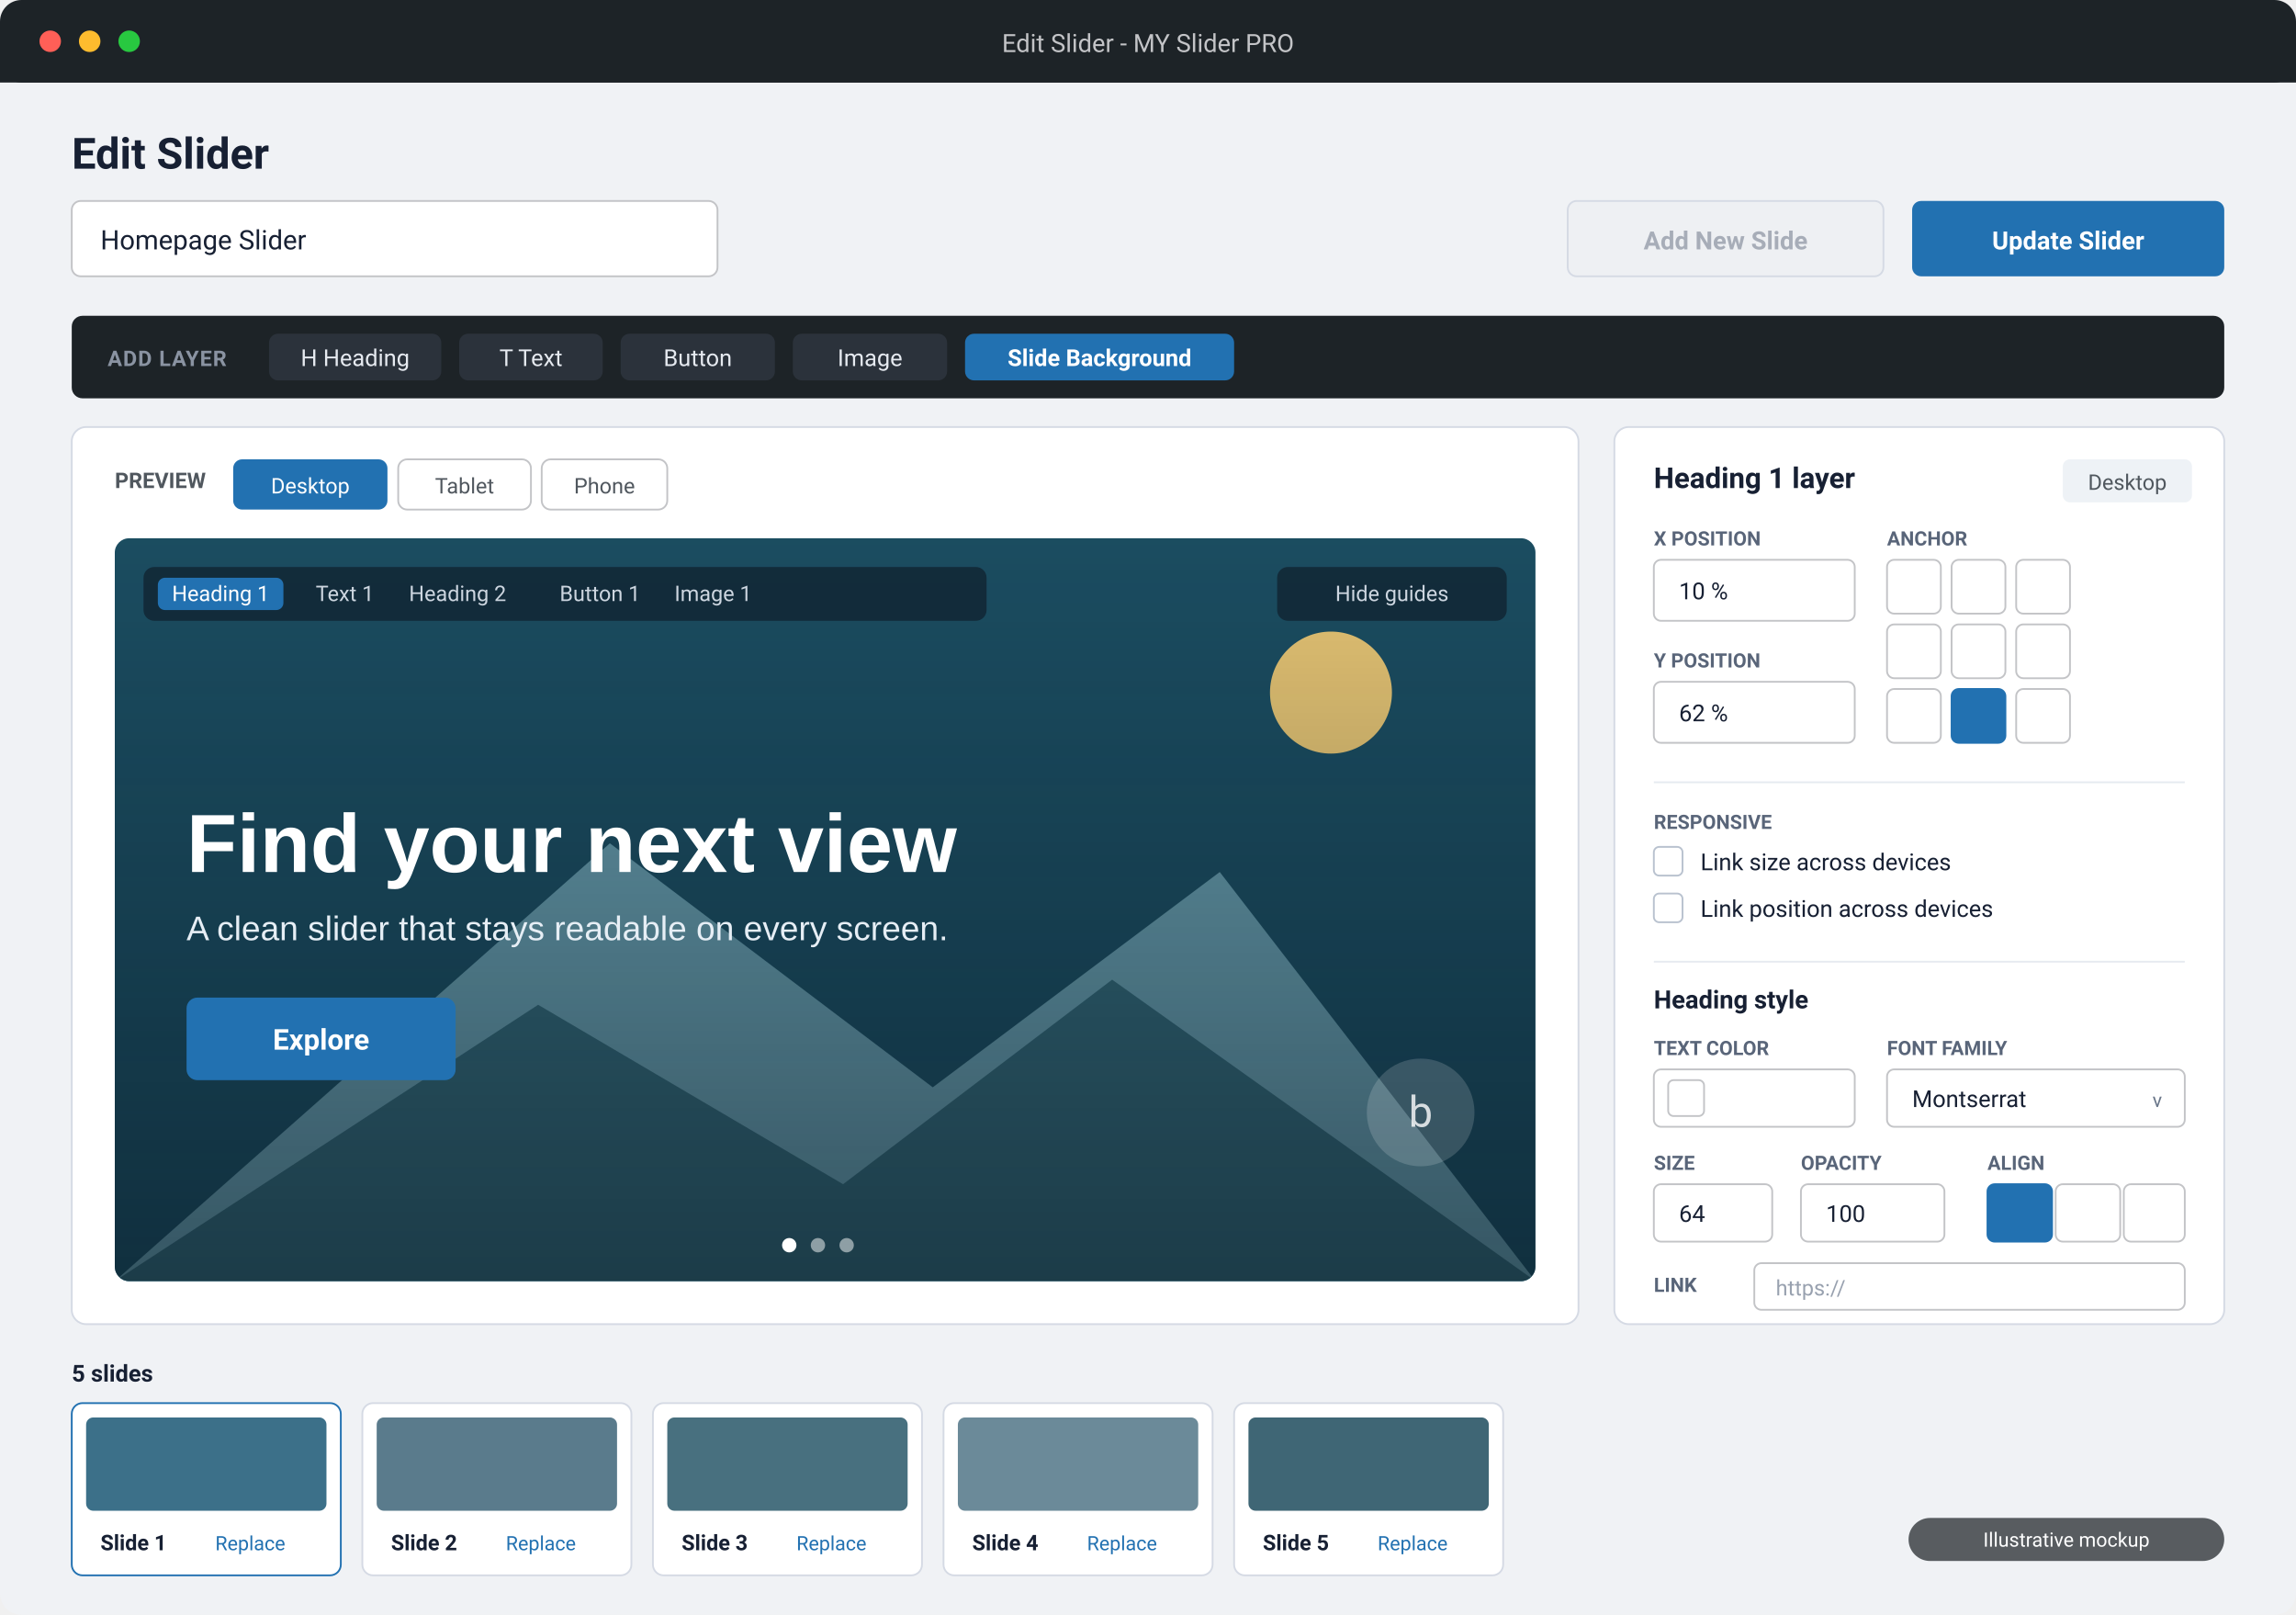
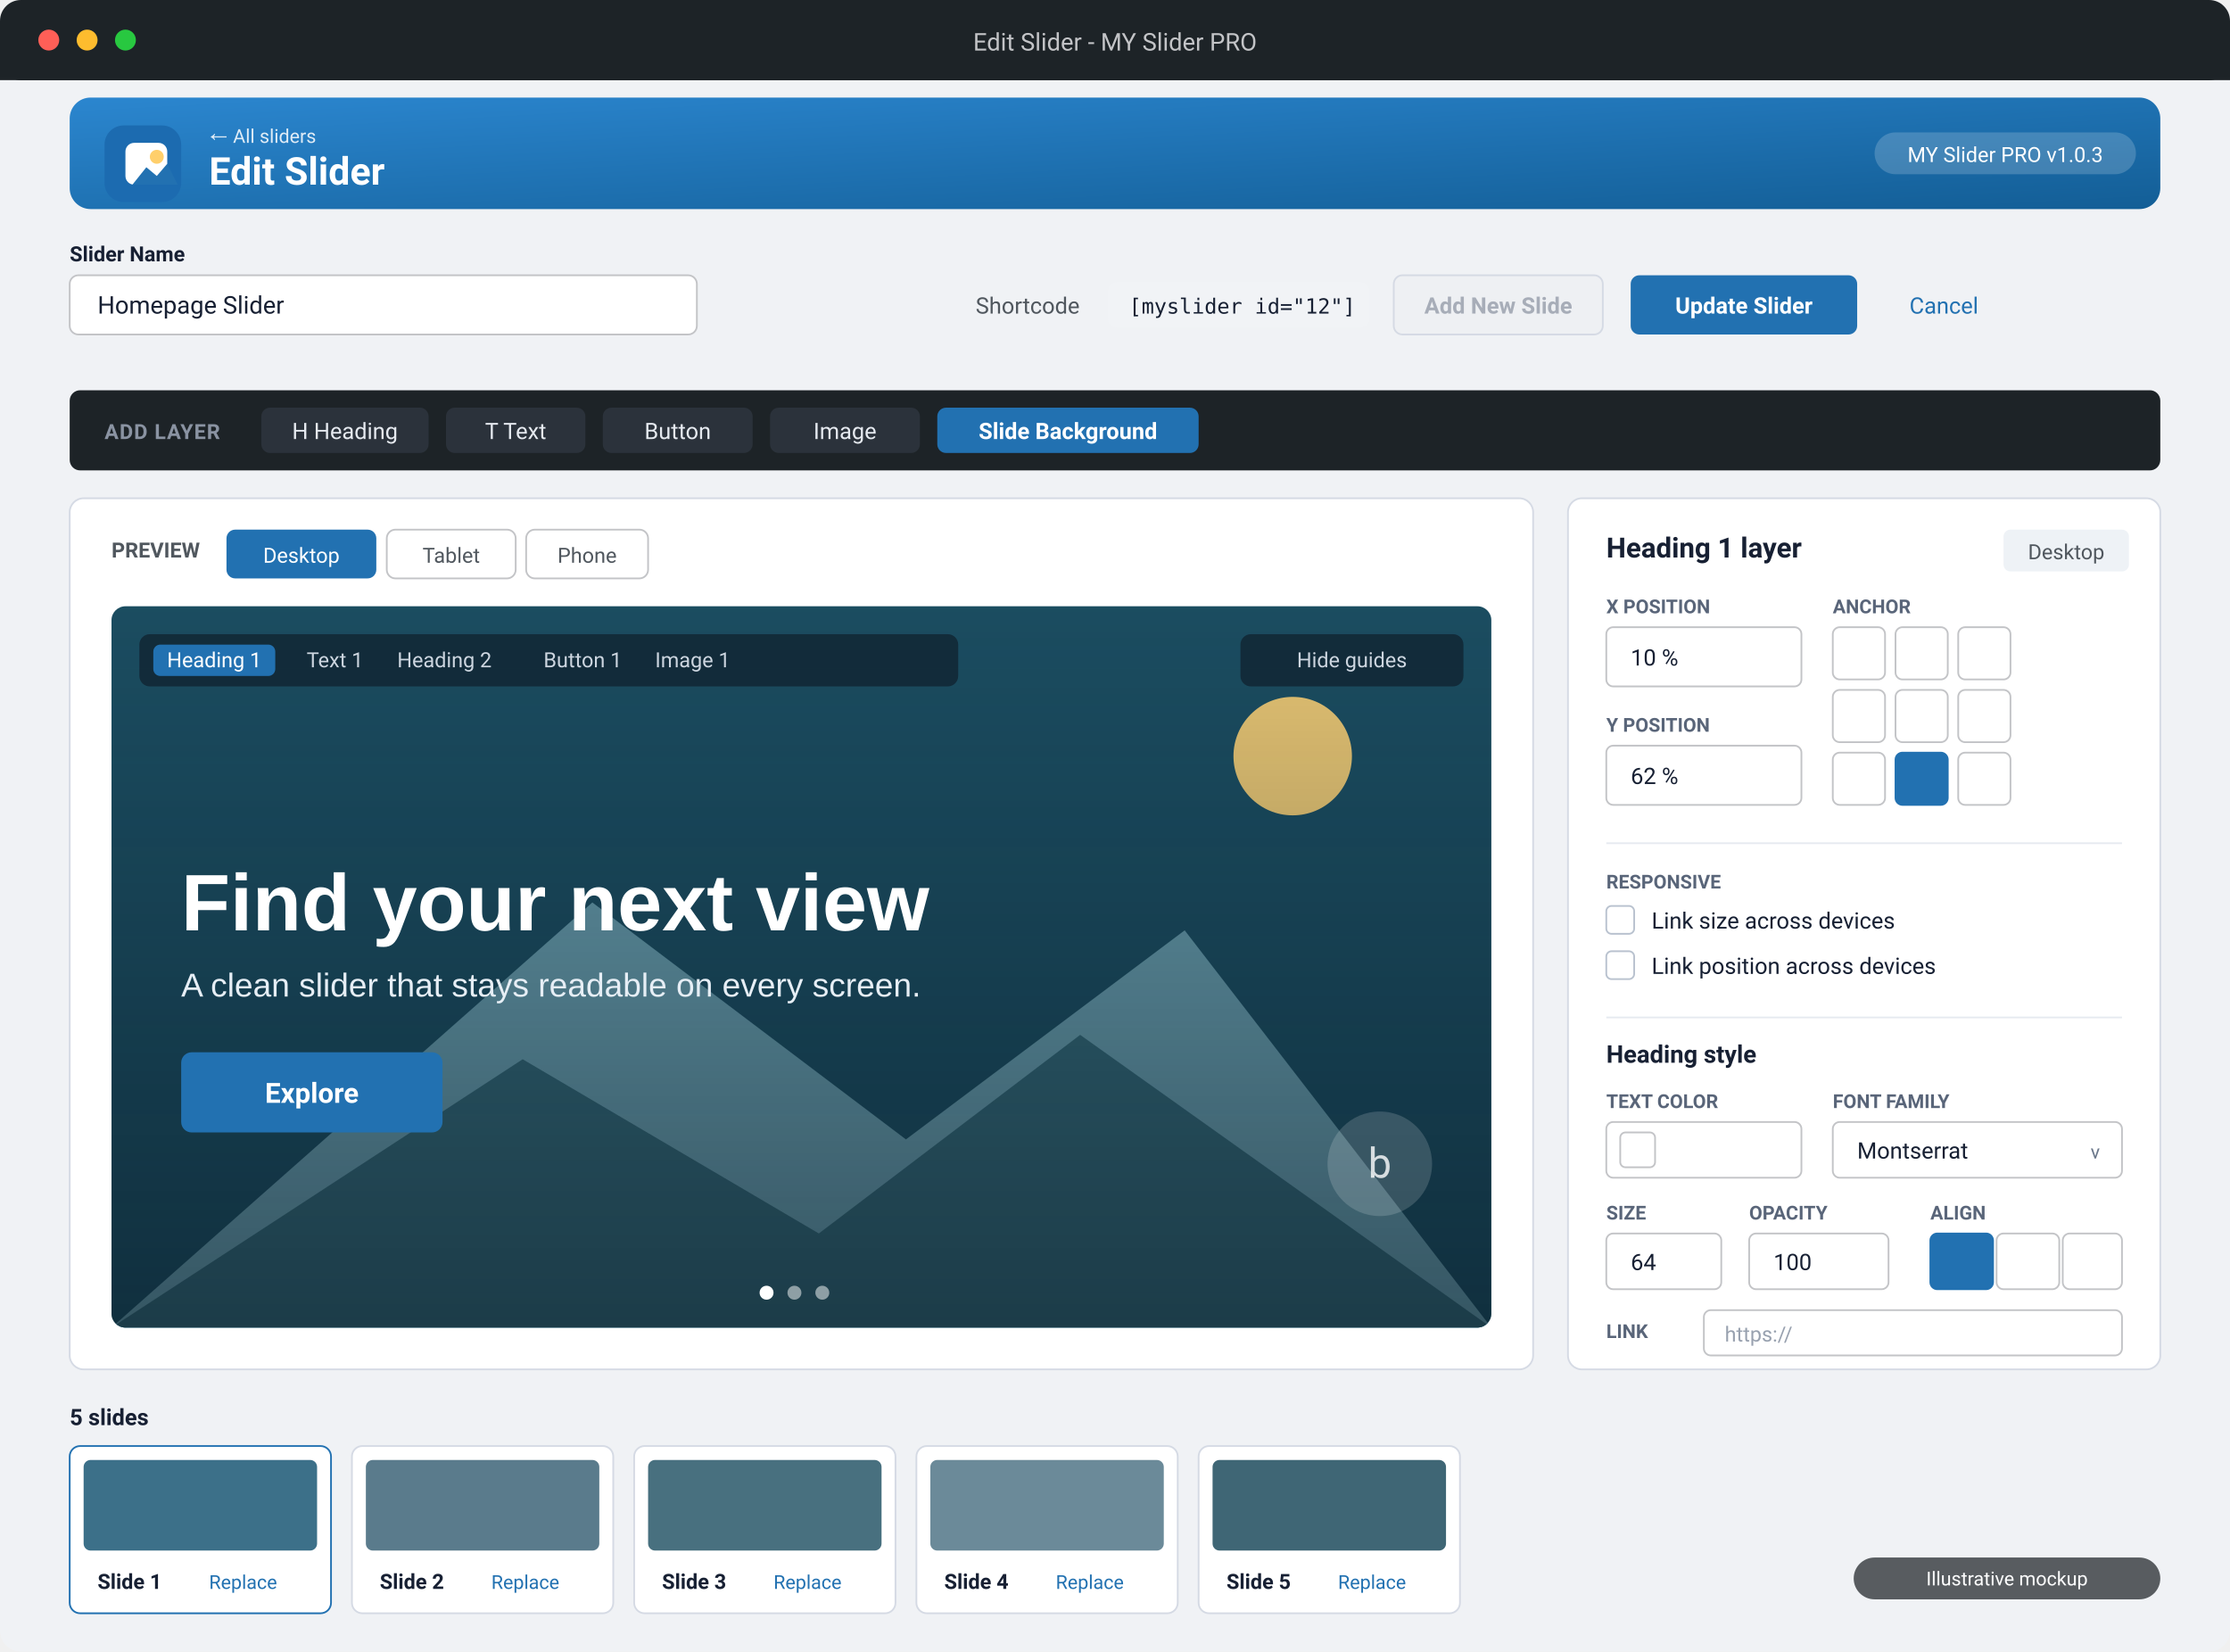
- <svg xmlns="http://www.w3.org/2000/svg" viewBox="0 0 1280 900" font-family="-apple-system,Segoe UI,Roboto,Helvetica,Arial,sans-serif">
-   <rect width="1280" height="900" rx="12" fill="#f0f2f5" />
+ <svg xmlns="http://www.w3.org/2000/svg" viewBox="0 0 1280 948" font-family="-apple-system,Segoe UI,Roboto,Helvetica,Arial,sans-serif">
+   <rect width="1280" height="948" rx="12" fill="#f0f2f5" />
  <rect width="1280" height="46" rx="12" fill="#1d2327" />
  <rect y="32" width="1280" height="14" fill="#1d2327" />
  <circle cx="28" cy="23" r="6" fill="#ff5f57" />
  <circle cx="50" cy="23" r="6" fill="#febc2e" />
  <circle cx="72" cy="23" r="6" fill="#28c840" />
  <text x="640" y="29" fill="#c3c4c7" font-size="14" text-anchor="middle">Edit Slider - MY Slider PRO</text>
-   <text x="40" y="94" fill="#172033" font-size="24" font-weight="700">Edit Slider</text>
-   <rect x="40" y="112" width="360" height="42" rx="5" fill="#fff" stroke="#c3c4c7" />
-   <text x="56" y="139" fill="#172033" font-size="15">Homepage Slider</text>
-   <rect x="874" y="112" width="176" height="42" rx="5" fill="#eef0f3" stroke="#d5dae4" />
-   <text x="962" y="139" fill="#a7adb8" font-size="14" font-weight="600" text-anchor="middle">Add New Slide</text>
-   <rect x="1066" y="112" width="174" height="42" rx="5" fill="#2271b1" />
-   <text x="1153" y="139" fill="#fff" font-size="14" font-weight="700" text-anchor="middle">Update Slider</text>
-   <rect x="40" y="176" width="1200" height="46" rx="6" fill="#1d2327" />
-   <text x="60" y="204" fill="#8a93a2" font-size="12" font-weight="700" letter-spacing="0.5">ADD LAYER</text>
-   <g font-size="13" fill="#e6eaf0">
-     <rect x="150" y="186" width="96" height="26" rx="5" fill="#2b323b" />
-     <text x="198" y="204" text-anchor="middle">H  Heading</text>
-     <rect x="256" y="186" width="80" height="26" rx="5" fill="#2b323b" />
-     <text x="296" y="204" text-anchor="middle">T  Text</text>
-     <rect x="346" y="186" width="86" height="26" rx="5" fill="#2b323b" />
-     <text x="389" y="204" text-anchor="middle">Button</text>
-     <rect x="442" y="186" width="86" height="26" rx="5" fill="#2b323b" />
-     <text x="485" y="204" text-anchor="middle">Image</text>
-     <rect x="538" y="186" width="150" height="26" rx="5" fill="#2271b1" />
-     <text x="613" y="204" text-anchor="middle" fill="#fff" font-weight="700">Slide Background</text>
+   <defs>
+     <linearGradient id="editHero" x1="0" y1="0" x2="1" y2="1">
+       <stop offset="0" stop-color="#2b86cf" />
+       <stop offset="1" stop-color="#135e96" />
+     </linearGradient>
+   </defs>
+   <rect x="40" y="56" width="1200" height="64" rx="12" fill="url(#editHero)" />
+   <rect x="60" y="72" width="44" height="44" rx="11" fill="#1c6bb0" />
+   <rect x="72" y="82" width="24" height="24" rx="5" fill="#ffffff" />
+   <circle cx="90" cy="90" r="4" fill="#ffcf6b" />
+   <path d="M76 106 L84 96 L90 101 L96 94 L102 106 Z" fill="#2271b1" />
+   <text x="120" y="82" fill="#ffffff" font-size="11" opacity="0.85">← All sliders</text>
+   <text x="120" y="106" fill="#ffffff" font-size="22" font-weight="700">Edit Slider</text>
+   <rect x="1076" y="76" width="150" height="24" rx="12" fill="#ffffff" opacity="0.18" />
+   <text x="1151" y="93" fill="#ffffff" font-size="12" text-anchor="middle">MY Slider PRO v1.0.3</text>
+   <text x="40" y="150" fill="#172033" font-size="12" font-weight="700">Slider Name</text>
+   <rect x="40" y="158" width="360" height="34" rx="5" fill="#fff" stroke="#c3c4c7" />
+   <text x="56" y="180" fill="#172033" font-size="14">Homepage Slider</text>
+   <text x="560" y="180" fill="#50575e" font-size="13">Shortcode</text>
+   <rect x="636" y="162" width="150" height="26" rx="5" fill="#f1f3f6" />
+   <text x="648" y="180" font-size="12" fill="#172033" font-family="ui-monospace,Menlo,Consolas,monospace">[myslider id="12"]</text>
+   <rect x="800" y="158" width="120" height="34" rx="5" fill="#eef0f3" stroke="#d5dae4" />
+   <text x="860" y="180" fill="#a7adb8" font-size="13" font-weight="600" text-anchor="middle">Add New Slide</text>
+   <rect x="936" y="158" width="130" height="34" rx="5" fill="#2271b1" />
+   <text x="1001" y="180" fill="#fff" font-size="13" font-weight="700" text-anchor="middle">Update Slider</text>
+   <text x="1096" y="180" fill="#2271b1" font-size="13">Cancel</text>
+   <g transform="translate(0,48)">
+     <rect x="40" y="176" width="1200" height="46" rx="6" fill="#1d2327" />
+     <text x="60" y="204" fill="#8a93a2" font-size="12" font-weight="700" letter-spacing="0.5">ADD LAYER</text>
+     <g font-size="13" fill="#e6eaf0">
+       <rect x="150" y="186" width="96" height="26" rx="5" fill="#2b323b" />
+       <text x="198" y="204" text-anchor="middle">H  Heading</text>
+       <rect x="256" y="186" width="80" height="26" rx="5" fill="#2b323b" />
+       <text x="296" y="204" text-anchor="middle">T  Text</text>
+       <rect x="346" y="186" width="86" height="26" rx="5" fill="#2b323b" />
+       <text x="389" y="204" text-anchor="middle">Button</text>
+       <rect x="442" y="186" width="86" height="26" rx="5" fill="#2b323b" />
+       <text x="485" y="204" text-anchor="middle">Image</text>
+       <rect x="538" y="186" width="150" height="26" rx="5" fill="#2271b1" />
+       <text x="613" y="204" text-anchor="middle" fill="#fff" font-weight="700">Slide Background</text>
+     </g>
+     <rect x="40" y="238" width="840" height="500" rx="8" fill="#fff" stroke="#d5dae4" />
+     <text x="64" y="272" fill="#50575e" font-size="12" font-weight="700">PREVIEW</text>
+     <rect x="130" y="256" width="86" height="28" rx="5" fill="#2271b1" />
+     <text x="173" y="275" fill="#fff" font-size="12" text-anchor="middle">Desktop</text>
+     <rect x="222" y="256" width="74" height="28" rx="5" fill="#fff" stroke="#c3c4c7" />
+     <text x="259" y="275" fill="#50575e" font-size="12" text-anchor="middle">Tablet</text>
+     <rect x="302" y="256" width="70" height="28" rx="5" fill="#fff" stroke="#c3c4c7" />
+     <text x="337" y="275" fill="#50575e" font-size="12" text-anchor="middle">Phone</text>
+     <clipPath id="canvasClip">
+       <rect x="64" y="300" width="792" height="414" rx="8" />
+     </clipPath>
+     <g clip-path="url(#canvasClip)">
+       <rect x="64" y="300" width="792" height="414" fill="#1d5368" />
+       <path d="M64 714L340 470L520 606L680 486L856 714H64Z" fill="#70a9ba" />
+       <path d="M64 714L300 560L470 660L620 546L856 714H64Z" fill="#376f7f" />
+       <circle cx="742" cy="386" r="34" fill="#ffd87d" />
+       <linearGradient id="ovl" x1="0" y1="0" x2="0" y2="1">
+         <stop offset="0" stop-color="#06121c" stop-opacity="0.10" />
+         <stop offset="1" stop-color="#06121c" stop-opacity="0.55" />
+       </linearGradient>
+       <rect x="64" y="300" width="792" height="414" fill="url(#ovl)" />
+       <rect x="80" y="316" width="470" height="30" rx="6" fill="#0d1b28" opacity="0.66" />
+       <g font-size="12" fill="#cdd6e0">
+         <rect x="88" y="322" width="70" height="18" rx="4" fill="#2271b1" />
+         <text x="123" y="335" text-anchor="middle" fill="#fff">Heading 1</text>
+         <text x="176" y="335">Text 1</text>
+         <text x="228" y="335">Heading 2</text>
+         <text x="312" y="335">Button 1</text>
+         <text x="376" y="335">Image 1</text>
+       </g>
+       <rect x="712" y="316" width="128" height="30" rx="6" fill="#0d1b28" opacity="0.66" />
+       <text x="776" y="335" text-anchor="middle" font-size="12" fill="#cdd6e0">Hide guides</text>
+       <text x="104" y="486" font-family="Arial, sans-serif" font-size="46" font-weight="700" fill="#ffffff">Find your next view</text>
+       <text x="104" y="524" font-family="Arial, sans-serif" font-size="19" fill="#e6eef5">A clean slider that stays readable on every screen.</text>
+       <rect x="104" y="556" width="150" height="46" rx="6" fill="#2271b1" />
+       <text x="179" y="585" text-anchor="middle" font-size="16" font-weight="700" fill="#fff">Explore</text>
+       <circle cx="792" cy="620" r="30" fill="#ffffff" opacity="0.16" />
+       <text x="792" y="628" text-anchor="middle" font-size="24" fill="#fff" opacity="0.8">b</text>
+       <circle cx="440" cy="694" r="4" fill="#fff" />
+       <circle cx="456" cy="694" r="4" fill="#fff" opacity="0.5" />
+       <circle cx="472" cy="694" r="4" fill="#fff" opacity="0.5" />
+     </g>
+     <rect x="900" y="238" width="340" height="500" rx="8" fill="#fff" stroke="#d5dae4" />
+     <text x="922" y="272" fill="#172033" font-size="16" font-weight="700">Heading 1 layer</text>
+     <rect x="1150" y="256" width="72" height="24" rx="4" fill="#eef2f6" />
+     <text x="1186" y="273" text-anchor="middle" font-size="12" fill="#50575e">Desktop</text>
+     <text x="922" y="304" fill="#596579" font-size="11" font-weight="700">X POSITION</text>
+     <text x="1052" y="304" fill="#596579" font-size="11" font-weight="700">ANCHOR</text>
+     <rect x="922" y="312" width="112" height="34" rx="4" fill="#fff" stroke="#c3c4c7" />
+     <text x="936" y="334" font-size="13" fill="#172033">10 %</text>
+     <text x="922" y="372" fill="#596579" font-size="11" font-weight="700">Y POSITION</text>
+     <rect x="922" y="380" width="112" height="34" rx="4" fill="#fff" stroke="#c3c4c7" />
+     <text x="936" y="402" font-size="13" fill="#172033">62 %</text>
+     <g fill="#fff" stroke="#c3c4c7">
+       <rect x="1052" y="312" width="30" height="30" rx="4" />
+       <rect x="1088" y="312" width="30" height="30" rx="4" />
+       <rect x="1124" y="312" width="30" height="30" rx="4" />
+       <rect x="1052" y="348" width="30" height="30" rx="4" />
+       <rect x="1088" y="348" width="30" height="30" rx="4" />
+       <rect x="1124" y="348" width="30" height="30" rx="4" />
+       <rect x="1052" y="384" width="30" height="30" rx="4" />
+       <rect x="1088" y="384" width="30" height="30" rx="4" fill="#2271b1" stroke="#2271b1" />
+       <rect x="1124" y="384" width="30" height="30" rx="4" />
+     </g>
+     <line x1="922" y1="436" x2="1218" y2="436" stroke="#e6eaf0" />
+     <text x="922" y="462" fill="#596579" font-size="11" font-weight="700">RESPONSIVE</text>
+     <rect x="922" y="472" width="16" height="16" rx="3" fill="#fff" stroke="#b9c2cf" />
+     <text x="948" y="485" font-size="13" fill="#172033">Link size across devices</text>
+     <rect x="922" y="498" width="16" height="16" rx="3" fill="#fff" stroke="#b9c2cf" />
+     <text x="948" y="511" font-size="13" fill="#172033">Link position across devices</text>
+     <line x1="922" y1="536" x2="1218" y2="536" stroke="#e6eaf0" />
+     <text x="922" y="562" fill="#172033" font-size="14" font-weight="700">Heading style</text>
+     <text x="922" y="588" fill="#596579" font-size="11" font-weight="700">TEXT COLOR</text>
+     <text x="1052" y="588" fill="#596579" font-size="11" font-weight="700">FONT FAMILY</text>
+     <rect x="922" y="596" width="112" height="32" rx="4" fill="#fff" stroke="#c3c4c7" />
+     <rect x="930" y="602" width="20" height="20" rx="3" fill="#ffffff" stroke="#c3c4c7" />
+     <rect x="1052" y="596" width="166" height="32" rx="4" fill="#fff" stroke="#c3c4c7" />
+     <text x="1066" y="617" font-size="13" fill="#172033">Montserrat</text>
+     <text x="1200" y="617" font-size="11" fill="#697689">v</text>
+     <text x="922" y="652" fill="#596579" font-size="11" font-weight="700">SIZE</text>
+     <text x="1004" y="652" fill="#596579" font-size="11" font-weight="700">OPACITY</text>
+     <text x="1108" y="652" fill="#596579" font-size="11" font-weight="700">ALIGN</text>
+     <rect x="922" y="660" width="66" height="32" rx="4" fill="#fff" stroke="#c3c4c7" />
+     <text x="936" y="681" font-size="13" fill="#172033">64</text>
+     <rect x="1004" y="660" width="80" height="32" rx="4" fill="#fff" stroke="#c3c4c7" />
+     <text x="1018" y="681" font-size="13" fill="#172033">100</text>
+     <g fill="#fff" stroke="#c3c4c7">
+       <rect x="1108" y="660" width="36" height="32" rx="4" fill="#2271b1" stroke="#2271b1" />
+       <rect x="1146" y="660" width="36" height="32" rx="4" />
+       <rect x="1184" y="660" width="34" height="32" rx="4" />
+     </g>
+     <text x="922" y="720" fill="#596579" font-size="11" font-weight="700">LINK</text>
+     <rect x="922" y="700" width="296" height="0" />
+     <rect x="978" y="704" width="240" height="26" rx="4" fill="#fff" stroke="#c3c4c7" />
+     <text x="990" y="722" font-size="12" fill="#98a1af">https://</text>
+     <text x="40" y="770" fill="#172033" font-size="13" font-weight="700">5 slides</text>
+     <g>
+       <g>
+         <rect x="40" y="782" width="150" height="96" rx="6" fill="#fff" stroke="#2271b1" />
+         <rect x="48" y="790" width="134" height="52" rx="4" fill="#3c7089" />
+         <text x="56" y="864" font-size="12" fill="#172033" font-weight="700">Slide 1</text>
+         <text x="120" y="864" font-size="11" fill="#2271b1">Replace</text>
+       </g>
+       <g>
+         <rect x="202" y="782" width="150" height="96" rx="6" fill="#fff" stroke="#d5dae4" />
+         <rect x="210" y="790" width="134" height="52" rx="4" fill="#5a7b8c" />
+         <text x="218" y="864" font-size="12" fill="#172033" font-weight="700">Slide 2</text>
+         <text x="282" y="864" font-size="11" fill="#2271b1">Replace</text>
+       </g>
+       <g>
+         <rect x="364" y="782" width="150" height="96" rx="6" fill="#fff" stroke="#d5dae4" />
+         <rect x="372" y="790" width="134" height="52" rx="4" fill="#48707f" />
+         <text x="380" y="864" font-size="12" fill="#172033" font-weight="700">Slide 3</text>
+         <text x="444" y="864" font-size="11" fill="#2271b1">Replace</text>
+       </g>
+       <g>
+         <rect x="526" y="782" width="150" height="96" rx="6" fill="#fff" stroke="#d5dae4" />
+         <rect x="534" y="790" width="134" height="52" rx="4" fill="#6b8a99" />
+         <text x="542" y="864" font-size="12" fill="#172033" font-weight="700">Slide 4</text>
+         <text x="606" y="864" font-size="11" fill="#2271b1">Replace</text>
+       </g>
+       <g>
+         <rect x="688" y="782" width="150" height="96" rx="6" fill="#fff" stroke="#d5dae4" />
+         <rect x="696" y="790" width="134" height="52" rx="4" fill="#3f6675" />
+         <text x="704" y="864" font-size="12" fill="#172033" font-weight="700">Slide 5</text>
+         <text x="768" y="864" font-size="11" fill="#2271b1">Replace</text>
+       </g>
+     </g>
+     <rect x="1064" y="846" width="176" height="24" rx="12" fill="#1d2327" opacity=".72" />
+     <text x="1152" y="862" fill="#fff" font-size="11" text-anchor="middle">Illustrative mockup</text>
  </g>
-   <rect x="40" y="238" width="840" height="500" rx="8" fill="#fff" stroke="#d5dae4" />
-   <text x="64" y="272" fill="#50575e" font-size="12" font-weight="700">PREVIEW</text>
-   <rect x="130" y="256" width="86" height="28" rx="5" fill="#2271b1" />
-   <text x="173" y="275" fill="#fff" font-size="12" text-anchor="middle">Desktop</text>
-   <rect x="222" y="256" width="74" height="28" rx="5" fill="#fff" stroke="#c3c4c7" />
-   <text x="259" y="275" fill="#50575e" font-size="12" text-anchor="middle">Tablet</text>
-   <rect x="302" y="256" width="70" height="28" rx="5" fill="#fff" stroke="#c3c4c7" />
-   <text x="337" y="275" fill="#50575e" font-size="12" text-anchor="middle">Phone</text>
-   <clipPath id="canvasClip">
-     <rect x="64" y="300" width="792" height="414" rx="8" />
-   </clipPath>
-   <g clip-path="url(#canvasClip)">
-     <rect x="64" y="300" width="792" height="414" fill="#1d5368" />
-     <path d="M64 714L340 470L520 606L680 486L856 714H64Z" fill="#70a9ba" />
-     <path d="M64 714L300 560L470 660L620 546L856 714H64Z" fill="#376f7f" />
-     <circle cx="742" cy="386" r="34" fill="#ffd87d" />
-     <linearGradient id="ovl" x1="0" y1="0" x2="0" y2="1">
-       <stop offset="0" stop-color="#06121c" stop-opacity="0.10" />
-       <stop offset="1" stop-color="#06121c" stop-opacity="0.55" />
-     </linearGradient>
-     <rect x="64" y="300" width="792" height="414" fill="url(#ovl)" />
-     <rect x="80" y="316" width="470" height="30" rx="6" fill="#0d1b28" opacity="0.66" />
-     <g font-size="12" fill="#cdd6e0">
-       <rect x="88" y="322" width="70" height="18" rx="4" fill="#2271b1" />
-       <text x="123" y="335" text-anchor="middle" fill="#fff">Heading 1</text>
-       <text x="176" y="335">Text 1</text>
-       <text x="228" y="335">Heading 2</text>
-       <text x="312" y="335">Button 1</text>
-       <text x="376" y="335">Image 1</text>
-     </g>
-     <rect x="712" y="316" width="128" height="30" rx="6" fill="#0d1b28" opacity="0.66" />
-     <text x="776" y="335" text-anchor="middle" font-size="12" fill="#cdd6e0">Hide guides</text>
-     <text x="104" y="486" font-family="Arial, sans-serif" font-size="46" font-weight="700" fill="#ffffff">Find your next view</text>
-     <text x="104" y="524" font-family="Arial, sans-serif" font-size="19" fill="#e6eef5">A clean slider that stays readable on every screen.</text>
-     <rect x="104" y="556" width="150" height="46" rx="6" fill="#2271b1" />
-     <text x="179" y="585" text-anchor="middle" font-size="16" font-weight="700" fill="#fff">Explore</text>
-     <circle cx="792" cy="620" r="30" fill="#ffffff" opacity="0.16" />
-     <text x="792" y="628" text-anchor="middle" font-size="24" fill="#fff" opacity="0.8">b</text>
-     <circle cx="440" cy="694" r="4" fill="#fff" />
-     <circle cx="456" cy="694" r="4" fill="#fff" opacity="0.5" />
-     <circle cx="472" cy="694" r="4" fill="#fff" opacity="0.5" />
-   </g>
-   <rect x="900" y="238" width="340" height="500" rx="8" fill="#fff" stroke="#d5dae4" />
-   <text x="922" y="272" fill="#172033" font-size="16" font-weight="700">Heading 1 layer</text>
-   <rect x="1150" y="256" width="72" height="24" rx="4" fill="#eef2f6" />
-   <text x="1186" y="273" text-anchor="middle" font-size="12" fill="#50575e">Desktop</text>
-   <text x="922" y="304" fill="#596579" font-size="11" font-weight="700">X POSITION</text>
-   <text x="1052" y="304" fill="#596579" font-size="11" font-weight="700">ANCHOR</text>
-   <rect x="922" y="312" width="112" height="34" rx="4" fill="#fff" stroke="#c3c4c7" />
-   <text x="936" y="334" font-size="13" fill="#172033">10 %</text>
-   <text x="922" y="372" fill="#596579" font-size="11" font-weight="700">Y POSITION</text>
-   <rect x="922" y="380" width="112" height="34" rx="4" fill="#fff" stroke="#c3c4c7" />
-   <text x="936" y="402" font-size="13" fill="#172033">62 %</text>
-   <g fill="#fff" stroke="#c3c4c7">
-     <rect x="1052" y="312" width="30" height="30" rx="4" />
-     <rect x="1088" y="312" width="30" height="30" rx="4" />
-     <rect x="1124" y="312" width="30" height="30" rx="4" />
-     <rect x="1052" y="348" width="30" height="30" rx="4" />
-     <rect x="1088" y="348" width="30" height="30" rx="4" />
-     <rect x="1124" y="348" width="30" height="30" rx="4" />
-     <rect x="1052" y="384" width="30" height="30" rx="4" />
-     <rect x="1088" y="384" width="30" height="30" rx="4" fill="#2271b1" stroke="#2271b1" />
-     <rect x="1124" y="384" width="30" height="30" rx="4" />
-   </g>
-   <line x1="922" y1="436" x2="1218" y2="436" stroke="#e6eaf0" />
-   <text x="922" y="462" fill="#596579" font-size="11" font-weight="700">RESPONSIVE</text>
-   <rect x="922" y="472" width="16" height="16" rx="3" fill="#fff" stroke="#b9c2cf" />
-   <text x="948" y="485" font-size="13" fill="#172033">Link size across devices</text>
-   <rect x="922" y="498" width="16" height="16" rx="3" fill="#fff" stroke="#b9c2cf" />
-   <text x="948" y="511" font-size="13" fill="#172033">Link position across devices</text>
-   <line x1="922" y1="536" x2="1218" y2="536" stroke="#e6eaf0" />
-   <text x="922" y="562" fill="#172033" font-size="14" font-weight="700">Heading style</text>
-   <text x="922" y="588" fill="#596579" font-size="11" font-weight="700">TEXT COLOR</text>
-   <text x="1052" y="588" fill="#596579" font-size="11" font-weight="700">FONT FAMILY</text>
-   <rect x="922" y="596" width="112" height="32" rx="4" fill="#fff" stroke="#c3c4c7" />
-   <rect x="930" y="602" width="20" height="20" rx="3" fill="#ffffff" stroke="#c3c4c7" />
-   <rect x="1052" y="596" width="166" height="32" rx="4" fill="#fff" stroke="#c3c4c7" />
-   <text x="1066" y="617" font-size="13" fill="#172033">Montserrat</text>
-   <text x="1200" y="617" font-size="11" fill="#697689">v</text>
-   <text x="922" y="652" fill="#596579" font-size="11" font-weight="700">SIZE</text>
-   <text x="1004" y="652" fill="#596579" font-size="11" font-weight="700">OPACITY</text>
-   <text x="1108" y="652" fill="#596579" font-size="11" font-weight="700">ALIGN</text>
-   <rect x="922" y="660" width="66" height="32" rx="4" fill="#fff" stroke="#c3c4c7" />
-   <text x="936" y="681" font-size="13" fill="#172033">64</text>
-   <rect x="1004" y="660" width="80" height="32" rx="4" fill="#fff" stroke="#c3c4c7" />
-   <text x="1018" y="681" font-size="13" fill="#172033">100</text>
-   <g fill="#fff" stroke="#c3c4c7">
-     <rect x="1108" y="660" width="36" height="32" rx="4" fill="#2271b1" stroke="#2271b1" />
-     <rect x="1146" y="660" width="36" height="32" rx="4" />
-     <rect x="1184" y="660" width="34" height="32" rx="4" />
-   </g>
-   <text x="922" y="720" fill="#596579" font-size="11" font-weight="700">LINK</text>
-   <rect x="922" y="700" width="296" height="0" />
-   <rect x="978" y="704" width="240" height="26" rx="4" fill="#fff" stroke="#c3c4c7" />
-   <text x="990" y="722" font-size="12" fill="#98a1af">https://</text>
-   <text x="40" y="770" fill="#172033" font-size="13" font-weight="700">5 slides</text>
-   <g>
-     <g>
-       <rect x="40" y="782" width="150" height="96" rx="6" fill="#fff" stroke="#2271b1" />
-       <rect x="48" y="790" width="134" height="52" rx="4" fill="#3c7089" />
-       <text x="56" y="864" font-size="12" fill="#172033" font-weight="700">Slide 1</text>
-       <text x="120" y="864" font-size="11" fill="#2271b1">Replace</text>
-     </g>
-     <g>
-       <rect x="202" y="782" width="150" height="96" rx="6" fill="#fff" stroke="#d5dae4" />
-       <rect x="210" y="790" width="134" height="52" rx="4" fill="#5a7b8c" />
-       <text x="218" y="864" font-size="12" fill="#172033" font-weight="700">Slide 2</text>
-       <text x="282" y="864" font-size="11" fill="#2271b1">Replace</text>
-     </g>
-     <g>
-       <rect x="364" y="782" width="150" height="96" rx="6" fill="#fff" stroke="#d5dae4" />
-       <rect x="372" y="790" width="134" height="52" rx="4" fill="#48707f" />
-       <text x="380" y="864" font-size="12" fill="#172033" font-weight="700">Slide 3</text>
-       <text x="444" y="864" font-size="11" fill="#2271b1">Replace</text>
-     </g>
-     <g>
-       <rect x="526" y="782" width="150" height="96" rx="6" fill="#fff" stroke="#d5dae4" />
-       <rect x="534" y="790" width="134" height="52" rx="4" fill="#6b8a99" />
-       <text x="542" y="864" font-size="12" fill="#172033" font-weight="700">Slide 4</text>
-       <text x="606" y="864" font-size="11" fill="#2271b1">Replace</text>
-     </g>
-     <g>
-       <rect x="688" y="782" width="150" height="96" rx="6" fill="#fff" stroke="#d5dae4" />
-       <rect x="696" y="790" width="134" height="52" rx="4" fill="#3f6675" />
-       <text x="704" y="864" font-size="12" fill="#172033" font-weight="700">Slide 5</text>
-       <text x="768" y="864" font-size="11" fill="#2271b1">Replace</text>
-     </g>
-   </g>
-   <rect x="1064" y="846" width="176" height="24" rx="12" fill="#1d2327" opacity=".72" />
-   <text x="1152" y="862" fill="#fff" font-size="11" text-anchor="middle">Illustrative mockup</text>
</svg>
